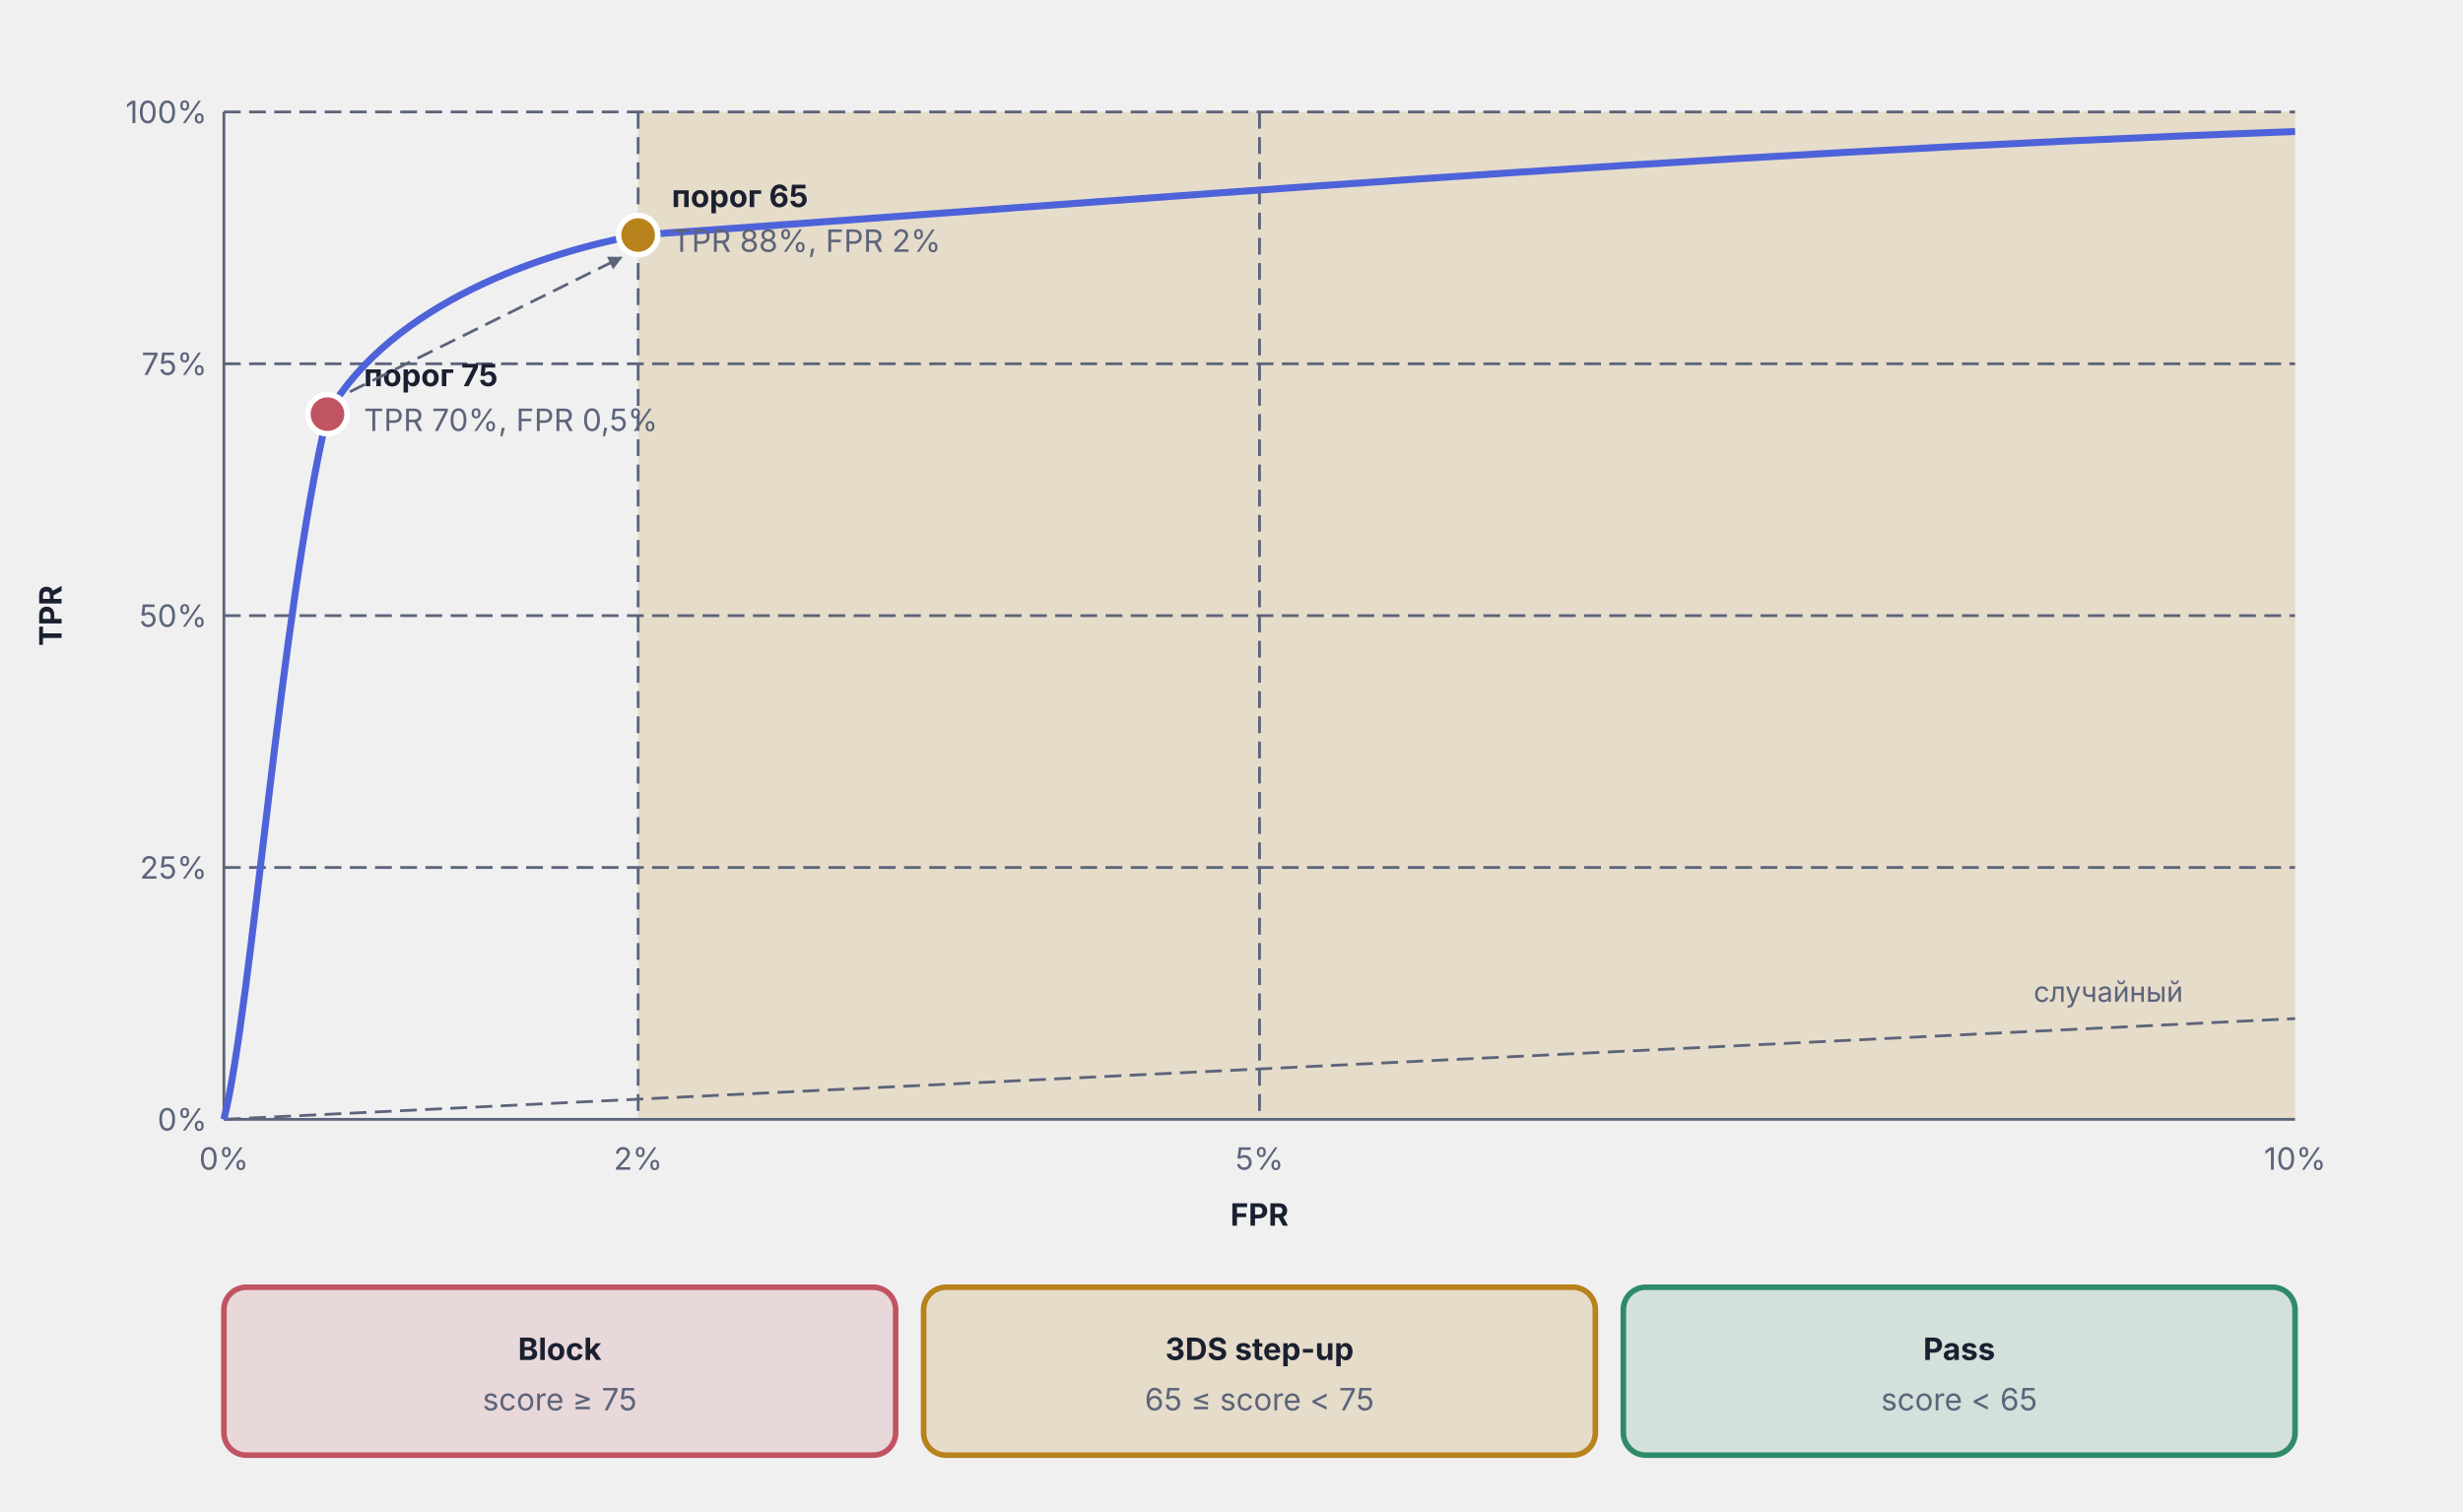
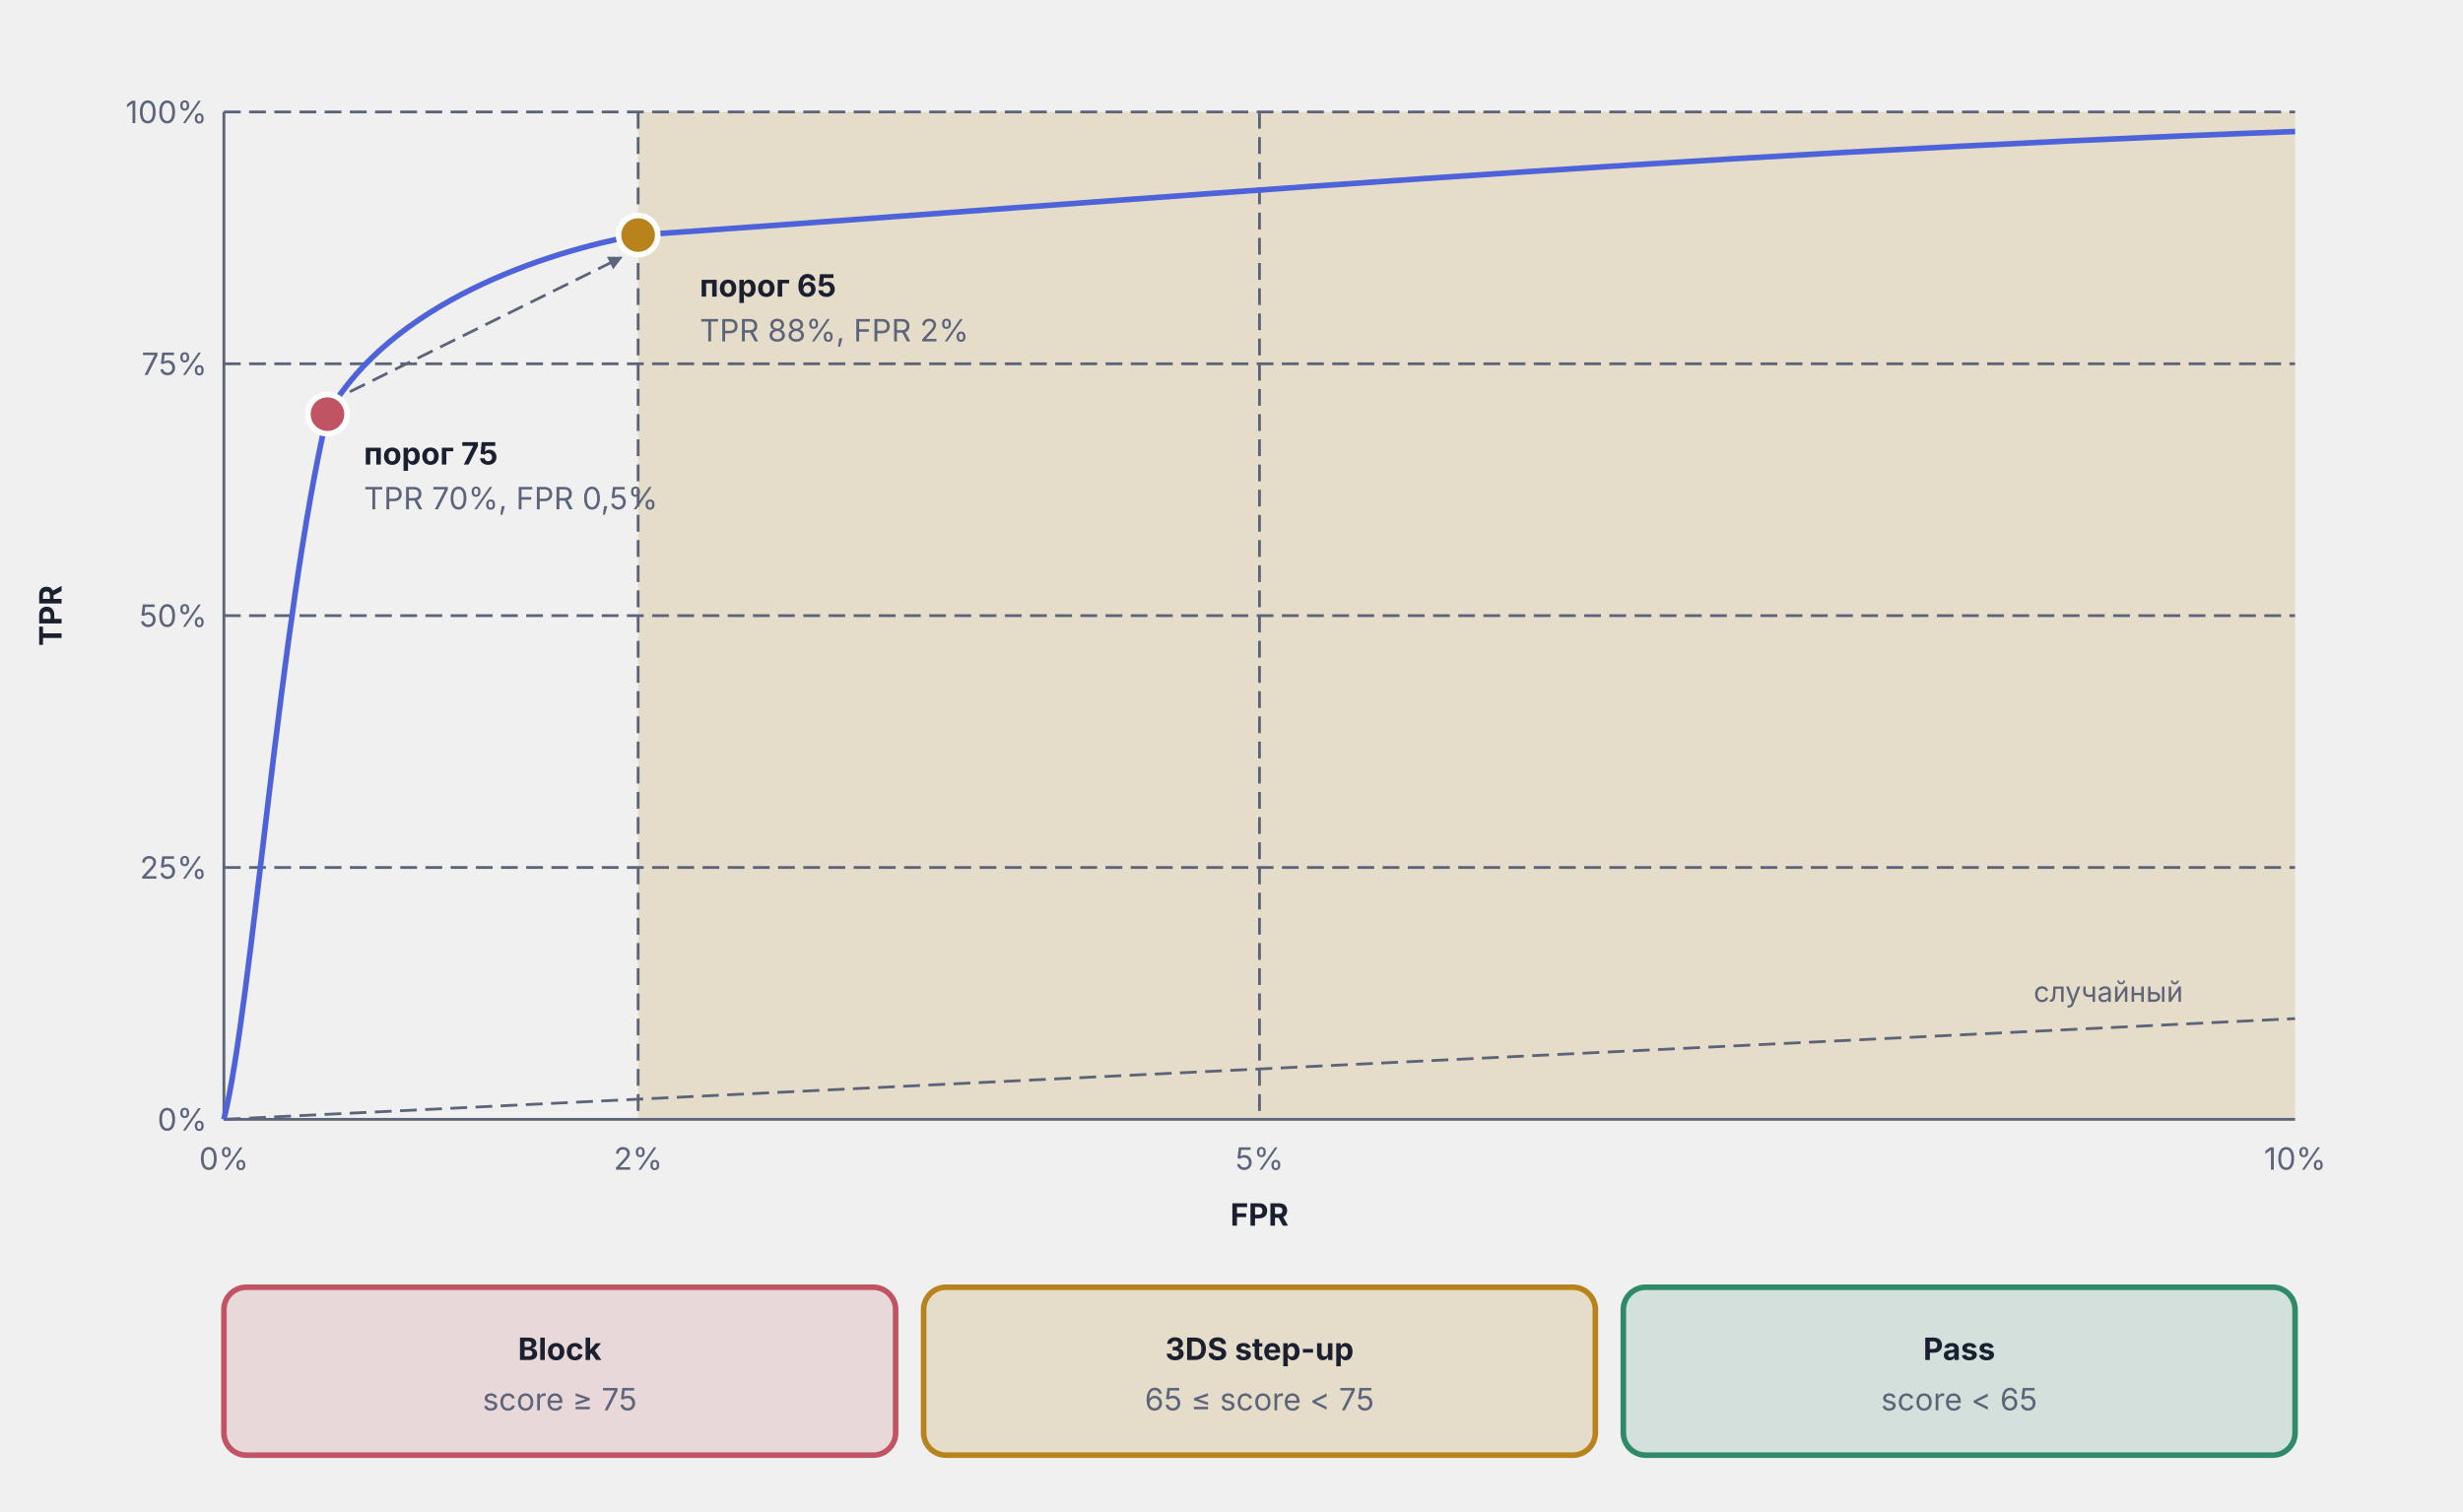
<svg xmlns="http://www.w3.org/2000/svg" viewBox="0 0 880 540" width="880" height="540">
  <defs>
    <marker id="arr-Muted" viewBox="0 0 10 10" refX="9" refY="5" markerWidth="5" markerHeight="5" orient="auto">
      <path d="M0,0 L10,5 L0,10 Z" fill="#5C647A" />
    </marker>
  </defs>
  <rect x="228" y="40" width="592" height="360" fill="#B8821C" fill-opacity="0.18" />
  <line x1="80" y1="40" x2="80" y2="400" stroke="#5C647A" stroke-width="1" />
  <line x1="80" y1="400" x2="820" y2="400" stroke="#5C647A" stroke-width="1" />
  <line x1="228" y1="40" x2="228" y2="400" stroke="#5C647A" stroke-width="1" stroke-dasharray="6,3" />
  <line x1="450" y1="40" x2="450" y2="400" stroke="#5C647A" stroke-width="1" stroke-dasharray="6,3" />
  <line x1="80" y1="310" x2="820" y2="310" stroke="#5C647A" stroke-width="1" stroke-dasharray="6,3" />
  <line x1="80" y1="220" x2="820" y2="220" stroke="#5C647A" stroke-width="1" stroke-dasharray="6,3" />
  <line x1="80" y1="130" x2="820" y2="130" stroke="#5C647A" stroke-width="1" stroke-dasharray="6,3" />
  <line x1="80" y1="40" x2="820" y2="40" stroke="#5C647A" stroke-width="1" stroke-dasharray="6,3" />
  <text x="74" y="404" text-anchor="end" font-family="Inter, -apple-system, BlinkMacSystemFont, 'Helvetica Neue', Arial, sans-serif" font-size="11" fill="#5C647A">0%</text>
  <text x="74" y="314" text-anchor="end" font-family="Inter, -apple-system, BlinkMacSystemFont, 'Helvetica Neue', Arial, sans-serif" font-size="11" fill="#5C647A">25%</text>
  <text x="74" y="224" text-anchor="end" font-family="Inter, -apple-system, BlinkMacSystemFont, 'Helvetica Neue', Arial, sans-serif" font-size="11" fill="#5C647A">50%</text>
  <text x="74" y="134" text-anchor="end" font-family="Inter, -apple-system, BlinkMacSystemFont, 'Helvetica Neue', Arial, sans-serif" font-size="11" fill="#5C647A">75%</text>
  <text x="74" y="44" text-anchor="end" font-family="Inter, -apple-system, BlinkMacSystemFont, 'Helvetica Neue', Arial, sans-serif" font-size="11" fill="#5C647A">100%</text>
  <text x="80" y="418" text-anchor="middle" font-family="Inter, -apple-system, BlinkMacSystemFont, 'Helvetica Neue', Arial, sans-serif" font-size="11" fill="#5C647A">0%</text>
  <text x="228" y="418" text-anchor="middle" font-family="Inter, -apple-system, BlinkMacSystemFont, 'Helvetica Neue', Arial, sans-serif" font-size="11" fill="#5C647A">2%</text>
  <text x="450" y="418" text-anchor="middle" font-family="Inter, -apple-system, BlinkMacSystemFont, 'Helvetica Neue', Arial, sans-serif" font-size="11" fill="#5C647A">5%</text>
  <text x="820" y="418" text-anchor="middle" font-family="Inter, -apple-system, BlinkMacSystemFont, 'Helvetica Neue', Arial, sans-serif" font-size="11" fill="#5C647A">10%</text>
  <text x="450" y="438" text-anchor="middle" font-family="Inter, -apple-system, BlinkMacSystemFont, 'Helvetica Neue', Arial, sans-serif" font-size="11" font-weight="bold" fill="#1A2030">FPR</text>
  <text x="22" y="220" text-anchor="middle" font-family="Inter, -apple-system, BlinkMacSystemFont, 'Helvetica Neue', Arial, sans-serif" font-size="11" font-weight="bold" fill="#1A2030" transform="rotate(-90 22 220)">TPR</text>
  <line x1="80" y1="400" x2="820" y2="364" stroke="#5C647A" stroke-width="1" stroke-dasharray="6,3" />
  <text x="780" y="358" text-anchor="end" font-family="Inter, -apple-system, BlinkMacSystemFont, 'Helvetica Neue', Arial, sans-serif" font-size="10" fill="#5C647A">случайный</text>
-   <path d="M 80,400 C 90,360 100,220 117,148 C 140,108 195,90 228,84 C 400,72 600,55 820,47" fill="none" stroke="#4E63D9" stroke-width="2.5" />
+   <path d="M 80,400 C 90,360 100,220 117,148 C 140,108 195,90 228,84 C 400,72 600,55 820,47" fill="none" stroke="#4E63D9" stroke-width="2" />
  <circle cx="117" cy="148" r="7" fill="#C15462" stroke="#FFFFFF" stroke-width="2" />
-   <text x="130" y="138" text-anchor="start" font-family="Inter, -apple-system, BlinkMacSystemFont, 'Helvetica Neue', Arial, sans-serif" font-size="11" font-weight="bold" fill="#1A2030">порог 75</text>
-   <text x="130" y="154" text-anchor="start" font-family="Inter, -apple-system, BlinkMacSystemFont, 'Helvetica Neue', Arial, sans-serif" font-size="11" fill="#5C647A">TPR 70%, FPR 0,5%</text>
+   <text x="130" y="166" text-anchor="start" font-family="Inter, -apple-system, BlinkMacSystemFont, 'Helvetica Neue', Arial, sans-serif" font-size="11" font-weight="bold" fill="#1A2030">порог 75</text>
+   <text x="130" y="182" text-anchor="start" font-family="Inter, -apple-system, BlinkMacSystemFont, 'Helvetica Neue', Arial, sans-serif" font-size="11" fill="#5C647A">TPR 70%, FPR 0,5%</text>
  <circle cx="228" cy="84" r="7" fill="#B8821C" stroke="#FFFFFF" stroke-width="2" />
-   <text x="240" y="74" text-anchor="start" font-family="Inter, -apple-system, BlinkMacSystemFont, 'Helvetica Neue', Arial, sans-serif" font-size="11" font-weight="bold" fill="#1A2030">порог 65</text>
-   <text x="240" y="90" text-anchor="start" font-family="Inter, -apple-system, BlinkMacSystemFont, 'Helvetica Neue', Arial, sans-serif" font-size="11" fill="#5C647A">TPR 88%, FPR 2%</text>
+   <text x="250" y="106" text-anchor="start" font-family="Inter, -apple-system, BlinkMacSystemFont, 'Helvetica Neue', Arial, sans-serif" font-size="11" font-weight="bold" fill="#1A2030">порог 65</text>
+   <text x="250" y="122" text-anchor="start" font-family="Inter, -apple-system, BlinkMacSystemFont, 'Helvetica Neue', Arial, sans-serif" font-size="11" fill="#5C647A">TPR 88%, FPR 2%</text>
  <line x1="125" y1="140" x2="222" y2="92" stroke="#5C647A" stroke-width="1" stroke-dasharray="6,3" marker-end="url(#arr-Muted)" />
  <rect x="80" y="460" width="240" height="60" rx="8" fill="#C15462" fill-opacity="0.15" stroke="#C15462" stroke-width="2" />
  <text x="200" y="486" text-anchor="middle" font-family="Inter, -apple-system, BlinkMacSystemFont, 'Helvetica Neue', Arial, sans-serif" font-size="11" font-weight="bold" fill="#1A2030">Block</text>
  <text x="200" y="504" text-anchor="middle" font-family="Inter, -apple-system, BlinkMacSystemFont, 'Helvetica Neue', Arial, sans-serif" font-size="11" fill="#5C647A">score ≥ 75</text>
  <rect x="330" y="460" width="240" height="60" rx="8" fill="#B8821C" fill-opacity="0.18" stroke="#B8821C" stroke-width="2" />
  <text x="450" y="486" text-anchor="middle" font-family="Inter, -apple-system, BlinkMacSystemFont, 'Helvetica Neue', Arial, sans-serif" font-size="11" font-weight="bold" fill="#1A2030">3DS step-up</text>
  <text x="450" y="504" text-anchor="middle" font-family="Inter, -apple-system, BlinkMacSystemFont, 'Helvetica Neue', Arial, sans-serif" font-size="11" fill="#5C647A">65 ≤ score &lt; 75</text>
  <rect x="580" y="460" width="240" height="60" rx="8" fill="#2F8B67" fill-opacity="0.15" stroke="#2F8B67" stroke-width="2" />
  <text x="700" y="486" text-anchor="middle" font-family="Inter, -apple-system, BlinkMacSystemFont, 'Helvetica Neue', Arial, sans-serif" font-size="11" font-weight="bold" fill="#1A2030">Pass</text>
  <text x="700" y="504" text-anchor="middle" font-family="Inter, -apple-system, BlinkMacSystemFont, 'Helvetica Neue', Arial, sans-serif" font-size="11" fill="#5C647A">score &lt; 65</text>
</svg>
